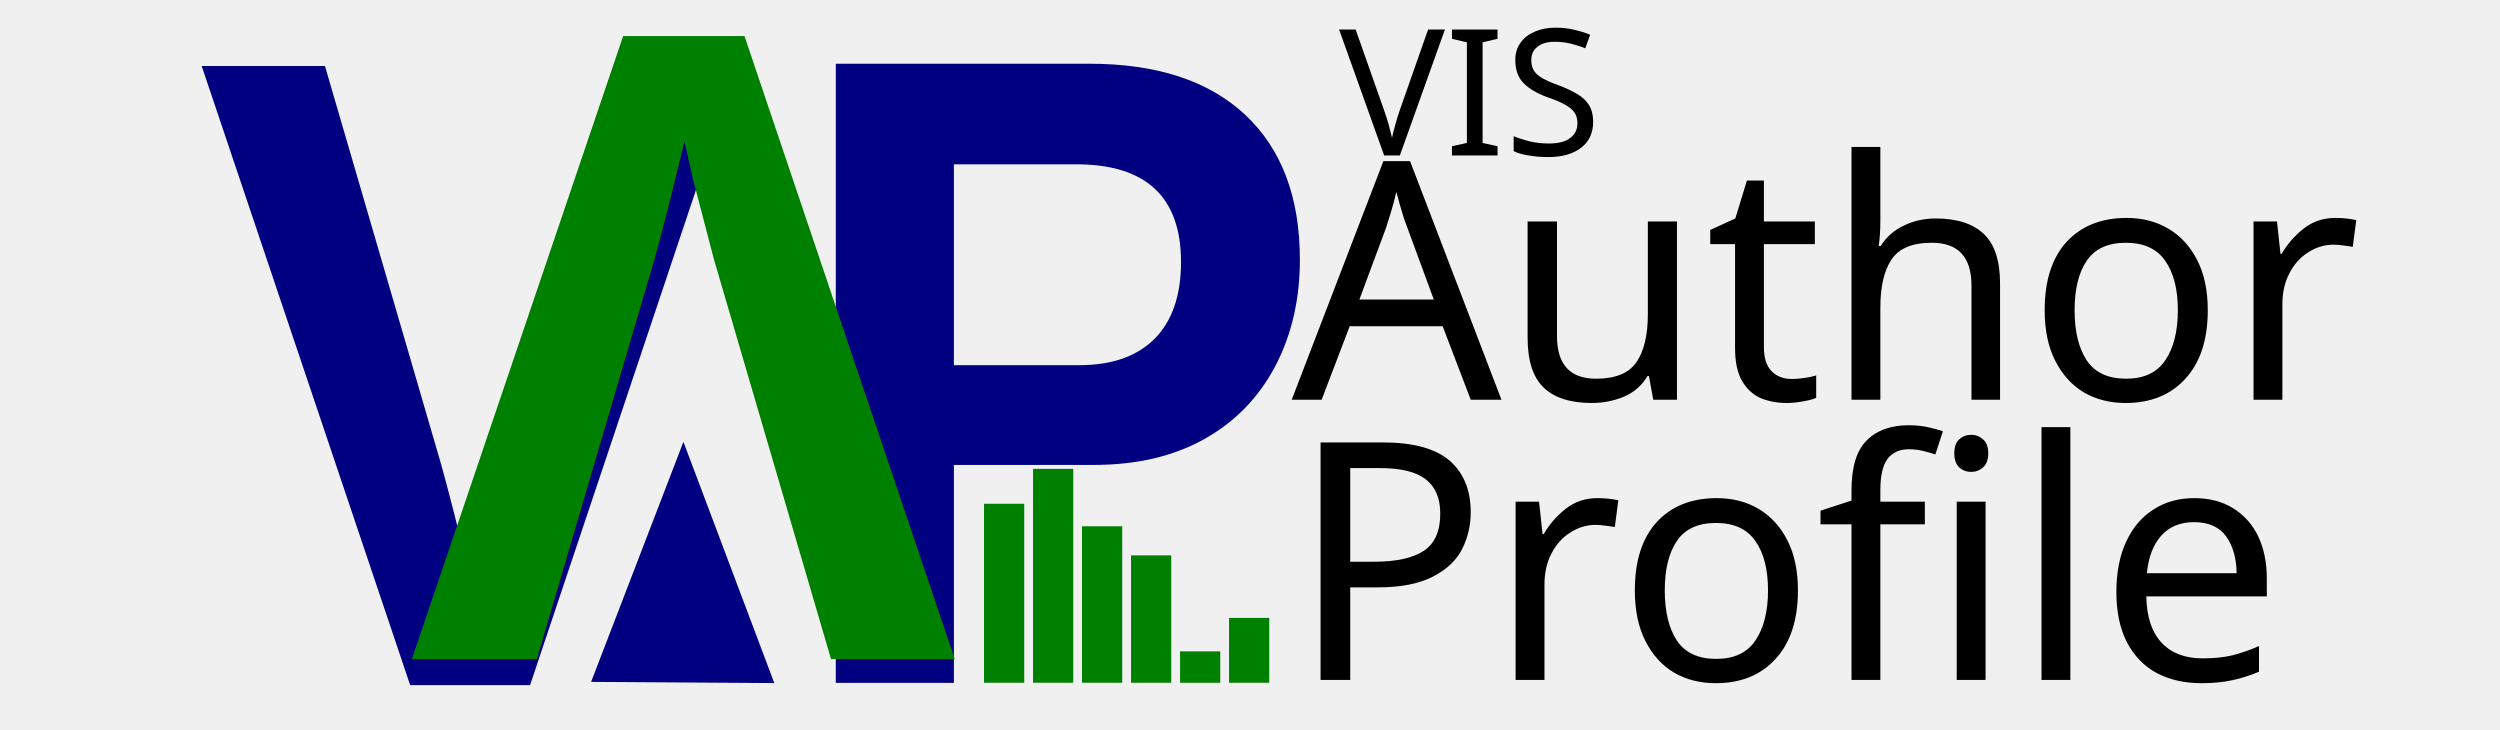
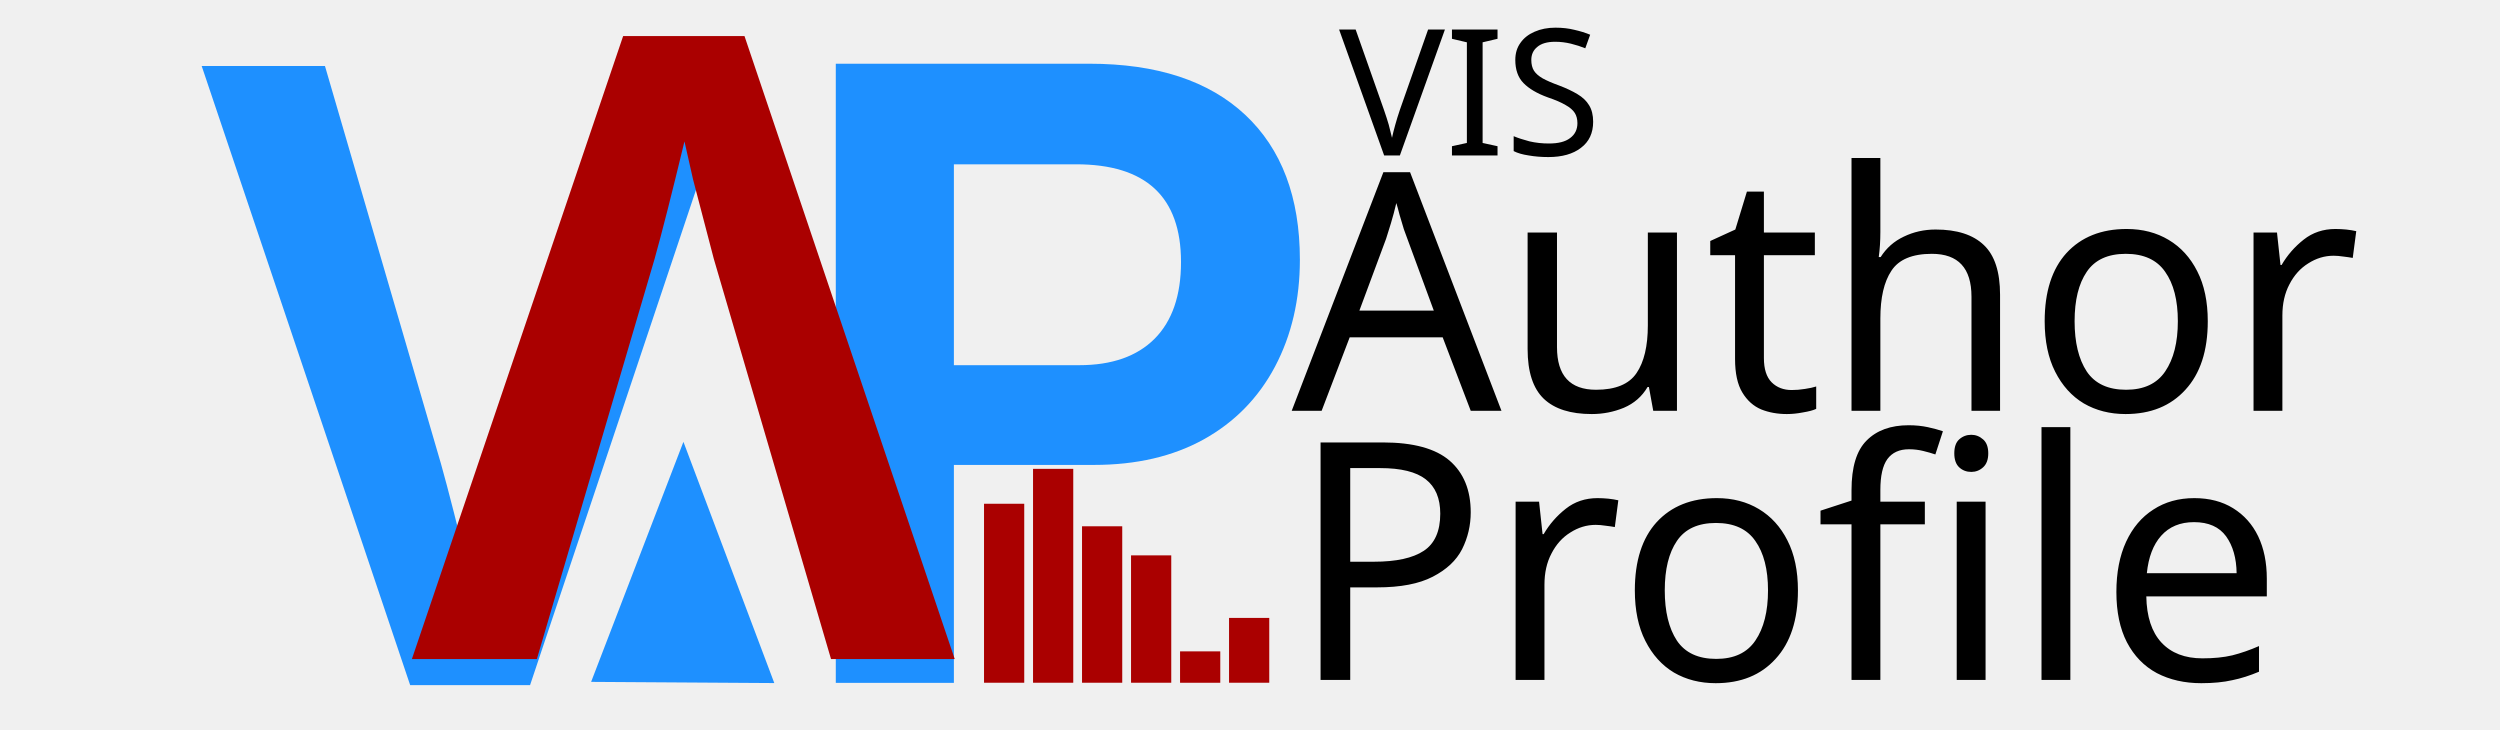
<svg xmlns="http://www.w3.org/2000/svg" width="12cm" height="3.5cm" viewBox="0 0 144 42" version="1.1" id="svg8">
  <defs id="defs2">
    </defs>
  <g id="layer1" transform="translate(0,-260)">
-     <text xml:space="preserve" style="font-style:normal;font-weight:normal;font-size:49.482px;line-height:1.25;font-family:sans-serif;letter-spacing:0px;word-spacing:0px;fill:#000080;fill-opacity:1;stroke:none;stroke-width:1.237" x="47.114" y="285.777" id="text3705" transform="scale(0.9547029,1.047446)">
-       <tspan id="tspan3703" x="47.114" y="285.777" style="font-style:normal;font-variant:normal;font-weight:bold;font-stretch:normal;font-size:49.482px;font-family:Arial;-inkscape-font-specification:'Arial, Bold';font-variant-ligatures:normal;font-variant-caps:normal;font-variant-numeric:normal;font-feature-settings:normal;text-align:start;writing-mode:lr-tb;text-anchor:start;fill:#000080;stroke-width:1.237">P</tspan>
+     <text xml:space="preserve" style="font-style:normal;font-weight:normal;font-size:49.482px;line-height:1.25;font-family:sans-serif;letter-spacing:0px;word-spacing:0px;fill:#1e90ff;fill-opacity:1;stroke:none;stroke-width:1.237;" x="47.114" y="285.777" id="text3705" transform="scale(0.9547029,1.047446)">
+       <tspan id="tspan3703" x="47.114" y="285.777" style="font-style:normal;font-variant:normal;font-weight:bold;font-stretch:normal;font-size:49.482px;font-family:Arial;-inkscape-font-specification:'Arial, Bold';font-variant-ligatures:normal;font-variant-caps:normal;font-variant-numeric:normal;font-feature-settings:normal;text-align:start;writing-mode:lr-tb;text-anchor:start;fill:#1e90ff;stroke-width:1.237;fill-opacity:1;">P</tspan>
    </text>
-     <text xml:space="preserve" style="font-style:normal;font-weight:normal;font-size:49.482px;line-height:1.25;font-family:sans-serif;letter-spacing:0px;word-spacing:0px;fill:#000080;fill-opacity:1;stroke:none;stroke-width:1.237" x="11.823" y="285.897" id="text3701" transform="scale(0.9547029,1.047446)">
-       <tspan id="tspan3699" x="11.823" y="285.897" style="font-style:normal;font-variant:normal;font-weight:bold;font-stretch:normal;font-size:49.482px;font-family:Arial;-inkscape-font-specification:'Arial, Bold';font-variant-ligatures:normal;font-variant-caps:normal;font-variant-numeric:normal;font-feature-settings:normal;text-align:start;writing-mode:lr-tb;text-anchor:start;fill:#000080;stroke-width:1.237">V</tspan>
+     <text xml:space="preserve" style="font-style:normal;font-weight:normal;font-size:49.482px;line-height:1.25;font-family:sans-serif;letter-spacing:0px;word-spacing:0px;fill:#1e90ff;fill-opacity:1;stroke:none;stroke-width:1.237;" x="11.823" y="285.897" id="text3701" transform="scale(0.9547029,1.047446)">
+       <tspan id="tspan3699" x="11.823" y="285.897" style="font-style:normal;font-variant:normal;font-weight:bold;font-stretch:normal;font-size:49.482px;font-family:Arial;-inkscape-font-specification:'Arial, Bold';font-variant-ligatures:normal;font-variant-caps:normal;font-variant-numeric:normal;font-feature-settings:normal;text-align:start;writing-mode:lr-tb;text-anchor:start;fill:#1e90ff;stroke-width:1.237;fill-opacity:1;">V</tspan>
    </text>
-     <text id="text3709" y="-251.057" x="24.422" style="font-style:normal;font-weight:normal;font-size:49.974px;line-height:1.25;font-family:sans-serif;letter-spacing:0px;word-spacing:0px;fill:#008000;fill-opacity:1;stroke:none;stroke-width:1.249" xml:space="preserve" transform="scale(0.9579394,-1.043907)">
-       <tspan style="font-style:normal;font-variant:normal;font-weight:bold;font-stretch:normal;font-size:49.974px;font-family:Arial;-inkscape-font-specification:'Arial, Bold';font-variant-ligatures:normal;font-variant-caps:normal;font-variant-numeric:normal;font-feature-settings:normal;text-align:start;writing-mode:lr-tb;text-anchor:start;fill:#008000;stroke-width:1.249" y="-251.057" x="24.422" id="tspan3707">V</tspan>
+     <text id="text3709" y="-251.057" x="24.422" style="font-style:normal;font-weight:normal;font-size:49.974px;line-height:1.25;font-family:sans-serif;letter-spacing:0px;word-spacing:0px;fill:#aa0000;fill-opacity:1;stroke:none;stroke-width:1.249;" xml:space="preserve" transform="scale(0.9579394,-1.043907)">
+       <tspan style="font-style:normal;font-variant:normal;font-weight:bold;font-stretch:normal;font-size:49.974px;font-family:Arial;-inkscape-font-specification:'Arial, Bold';font-variant-ligatures:normal;font-variant-caps:normal;font-variant-numeric:normal;font-feature-settings:normal;text-align:start;writing-mode:lr-tb;text-anchor:start;fill:#aa0000;stroke-width:1.249;" y="-251.057" x="24.422" id="tspan3707">V</tspan>
    </text>
-     <path id="path3729" d="m 64.178,101.225 0.705,-1.209 0.705,-1.209 0.694,1.215 0.694,1.215 -1.4,-0.006 z" style="fill:#000080;stroke-width:0.265" transform="matrix(3.771107,0,0,5.718221,-207.974,-279.5509)" />
+     <path id="path3729" d="m 64.178,101.225 0.705,-1.209 0.705,-1.209 0.694,1.215 0.694,1.215 -1.4,-0.006 z" style="fill:#1e90ff;stroke-width:0.265;fill-opacity:1" transform="matrix(3.771107,0,0,5.718221,-207.974,-279.5509)" />
    <text xml:space="preserve" style="font-style:normal;font-variant:normal;font-weight:normal;font-stretch:normal;font-size:10.16px;line-height:1.25;font-family:'Baskerville Old Face';-inkscape-font-specification:'Baskerville Old Face, Normal';font-variant-ligatures:normal;font-variant-caps:normal;font-variant-numeric:normal;font-feature-settings:normal;text-align:start;letter-spacing:0px;word-spacing:0px;writing-mode:lr-tb;text-anchor:start;fill:#000000;fill-opacity:1;stroke:none;stroke-width:0.476" x="77.134" y="268.954" id="text29">
      <tspan id="tspan27" x="77.134" y="268.954" style="font-style:normal;font-variant:normal;font-weight:normal;font-stretch:normal;font-size:10.16px;font-family:'Baskerville Old Face';-inkscape-font-specification:'Baskerville Old Face, Normal';font-variant-ligatures:normal;font-variant-caps:normal;font-variant-numeric:normal;font-feature-settings:normal;text-align:start;writing-mode:lr-tb;text-anchor:start;fill:#000000;stroke-width:0.476" dx="0 18.25 17.55">VIS</tspan>
    </text>
-     <text xml:space="preserve" style="font-style:normal;font-variant:normal;font-weight:normal;font-stretch:normal;font-size:19.05px;line-height:1.25;font-family:'Baskerville Old Face';-inkscape-font-specification:'Baskerville Old Face, Normal';font-variant-ligatures:normal;font-variant-caps:normal;font-variant-numeric:normal;font-feature-settings:normal;text-align:start;letter-spacing:0px;word-spacing:0px;writing-mode:lr-tb;text-anchor:start;fill:#000000;fill-opacity:1;stroke:none;stroke-width:0.473" x="74.867" y="281.272" id="text33" transform="scale(0.9938014,1.006237)">
-       <tspan id="tspan31" x="74.867" y="281.272" style="font-style:normal;font-variant:normal;font-weight:normal;font-stretch:normal;font-size:19.05px;font-family:'Baskerville Old Face';-inkscape-font-specification:'Baskerville Old Face, Normal';font-variant-ligatures:normal;font-variant-caps:normal;font-variant-numeric:normal;font-feature-settings:normal;text-align:start;writing-mode:lr-tb;text-anchor:start;fill:#000000;stroke-width:0.473">Author</tspan>
+     <text xml:space="preserve" style="font-style:normal;font-variant:normal;font-weight:normal;font-stretch:normal;font-size:19.05px;line-height:1.25;font-family:'Baskerville Old Face';-inkscape-font-specification:'Baskerville Old Face, Normal';font-variant-ligatures:normal;font-variant-caps:normal;font-variant-numeric:normal;font-feature-settings:normal;text-align:start;letter-spacing:0px;word-spacing:0px;writing-mode:lr-tb;text-anchor:start;fill:#000000;fill-opacity:1;stroke:none;stroke-width:0.473" x="74.867" y="281.904" id="text33" transform="scale(0.9938014,1.006237)">
+       <tspan id="tspan31" x="74.867" y="281.904" style="font-style:normal;font-variant:normal;font-weight:normal;font-stretch:normal;font-size:19.05px;font-family:'Baskerville Old Face';-inkscape-font-specification:'Baskerville Old Face, Normal';font-variant-ligatures:normal;font-variant-caps:normal;font-variant-numeric:normal;font-feature-settings:normal;text-align:start;writing-mode:lr-tb;text-anchor:start;fill:#000000;stroke-width:0.473">Author</tspan>
    </text>
-     <g id="g3776" transform="matrix(1.760181,0,0,1.772881,-67.07136,91.06172)" style="fill:#008000">
-       <rect y="110.523" x="71.91" height="6.949" width="1.316" id="rect53" style="fill:#008000;stroke-width:0.138" />
-       <rect style="fill:#008000;stroke-width:0.126" id="rect3760" width="1.316" height="5.815" x="70.306" y="111.657" />
-       <rect y="112.389" x="73.513" height="5.083" width="1.316" id="rect3762" style="fill:#008000;stroke-width:0.118" />
-       <rect style="fill:#008000;stroke-width:0.106" id="rect3764" width="1.316" height="4.138" x="75.117" y="113.334" />
-       <rect y="116.453" x="76.721" height="1.02" width="1.316" id="rect3766" style="fill:#008000;stroke-width:0.053" />
-       <rect style="fill:#008000;stroke-width:0.076" id="rect3768" width="1.316" height="2.106" x="78.324" y="115.366" />
+     <g id="g3776" transform="matrix(1.760181,0,0,1.772881,-67.07136,91.06172)" style="fill:#aa0000">
+       <rect y="110.523" x="71.91" height="6.949" width="1.316" id="rect53" style="fill:#aa0000;stroke-width:0.138" />
+       <rect style="fill:#aa0000;stroke-width:0.126" id="rect3760" width="1.316" height="5.815" x="70.306" y="111.657" />
+       <rect y="112.389" x="73.513" height="5.083" width="1.316" id="rect3762" style="fill:#aa0000;stroke-width:0.118" />
+       <rect style="fill:#aa0000;stroke-width:0.106" id="rect3764" width="1.316" height="4.138" x="75.117" y="113.334" />
+       <rect y="116.453" x="76.721" height="1.02" width="1.316" id="rect3766" style="fill:#aa0000;stroke-width:0.053" />
+       <rect style="fill:#aa0000;stroke-width:0.076" id="rect3768" width="1.316" height="2.106" x="78.324" y="115.366" />
    </g>
    <text transform="scale(0.9938014,1.006237)" id="text42" y="297.311" x="74.696" style="font-style:normal;font-variant:normal;font-weight:normal;font-stretch:normal;font-size:19.05px;line-height:1.25;font-family:'Baskerville Old Face';-inkscape-font-specification:'Baskerville Old Face, Normal';font-variant-ligatures:normal;font-variant-caps:normal;font-variant-numeric:normal;font-feature-settings:normal;text-align:start;letter-spacing:0px;word-spacing:0px;writing-mode:lr-tb;text-anchor:start;fill:#000000;fill-opacity:1;stroke:none;stroke-width:0.473" xml:space="preserve">
      <tspan style="font-style:normal;font-variant:normal;font-weight:normal;font-stretch:normal;font-size:19.05px;font-family:'Baskerville Old Face';-inkscape-font-specification:'Baskerville Old Face, Normal';font-variant-ligatures:normal;font-variant-caps:normal;font-variant-numeric:normal;font-feature-settings:normal;text-align:start;writing-mode:lr-tb;text-anchor:start;fill:#000000;stroke-width:0.473" y="297.311" x="74.696" id="tspan40" dx="0 0.8 0.8 0.8 0.8 0.8 0.8">Profile</tspan>
    </text>
+     <g id="g6254" transform="translate(11.38568,1.603617)">
+       <ellipse ry="12.885" rx="12.699" cy="318.251" cx="57.846" id="path5638" style="opacity:1;fill:#aa0000;fill-opacity:1;stroke-width:0.366" />
+       <ellipse ry="9.204" rx="9.362" cy="318.251" cx="57.846" id="path5640" style="opacity:1;fill:#ffffff;fill-opacity:1;stroke-width:0.366" />
+       <rect transform="matrix(0.7888544,0.6145802,-0.6730044,0.7396385,0,0)" y="228.322" x="256.125" height="6.853" width="3.046" id="rect6193" style="opacity:1;fill:#aa0000;fill-opacity:1;stroke-width:0.234" />
+       <rect transform="matrix(0.7655313,0.6433987,-0.6487799,0.7609761,0,0)" y="222.243" x="246.485" height="14.551" width="6.362" id="rect6195" style="opacity:1;fill:#aa0000;fill-opacity:1;stroke-width:0.366" />
+     </g>
  </g>
</svg>
